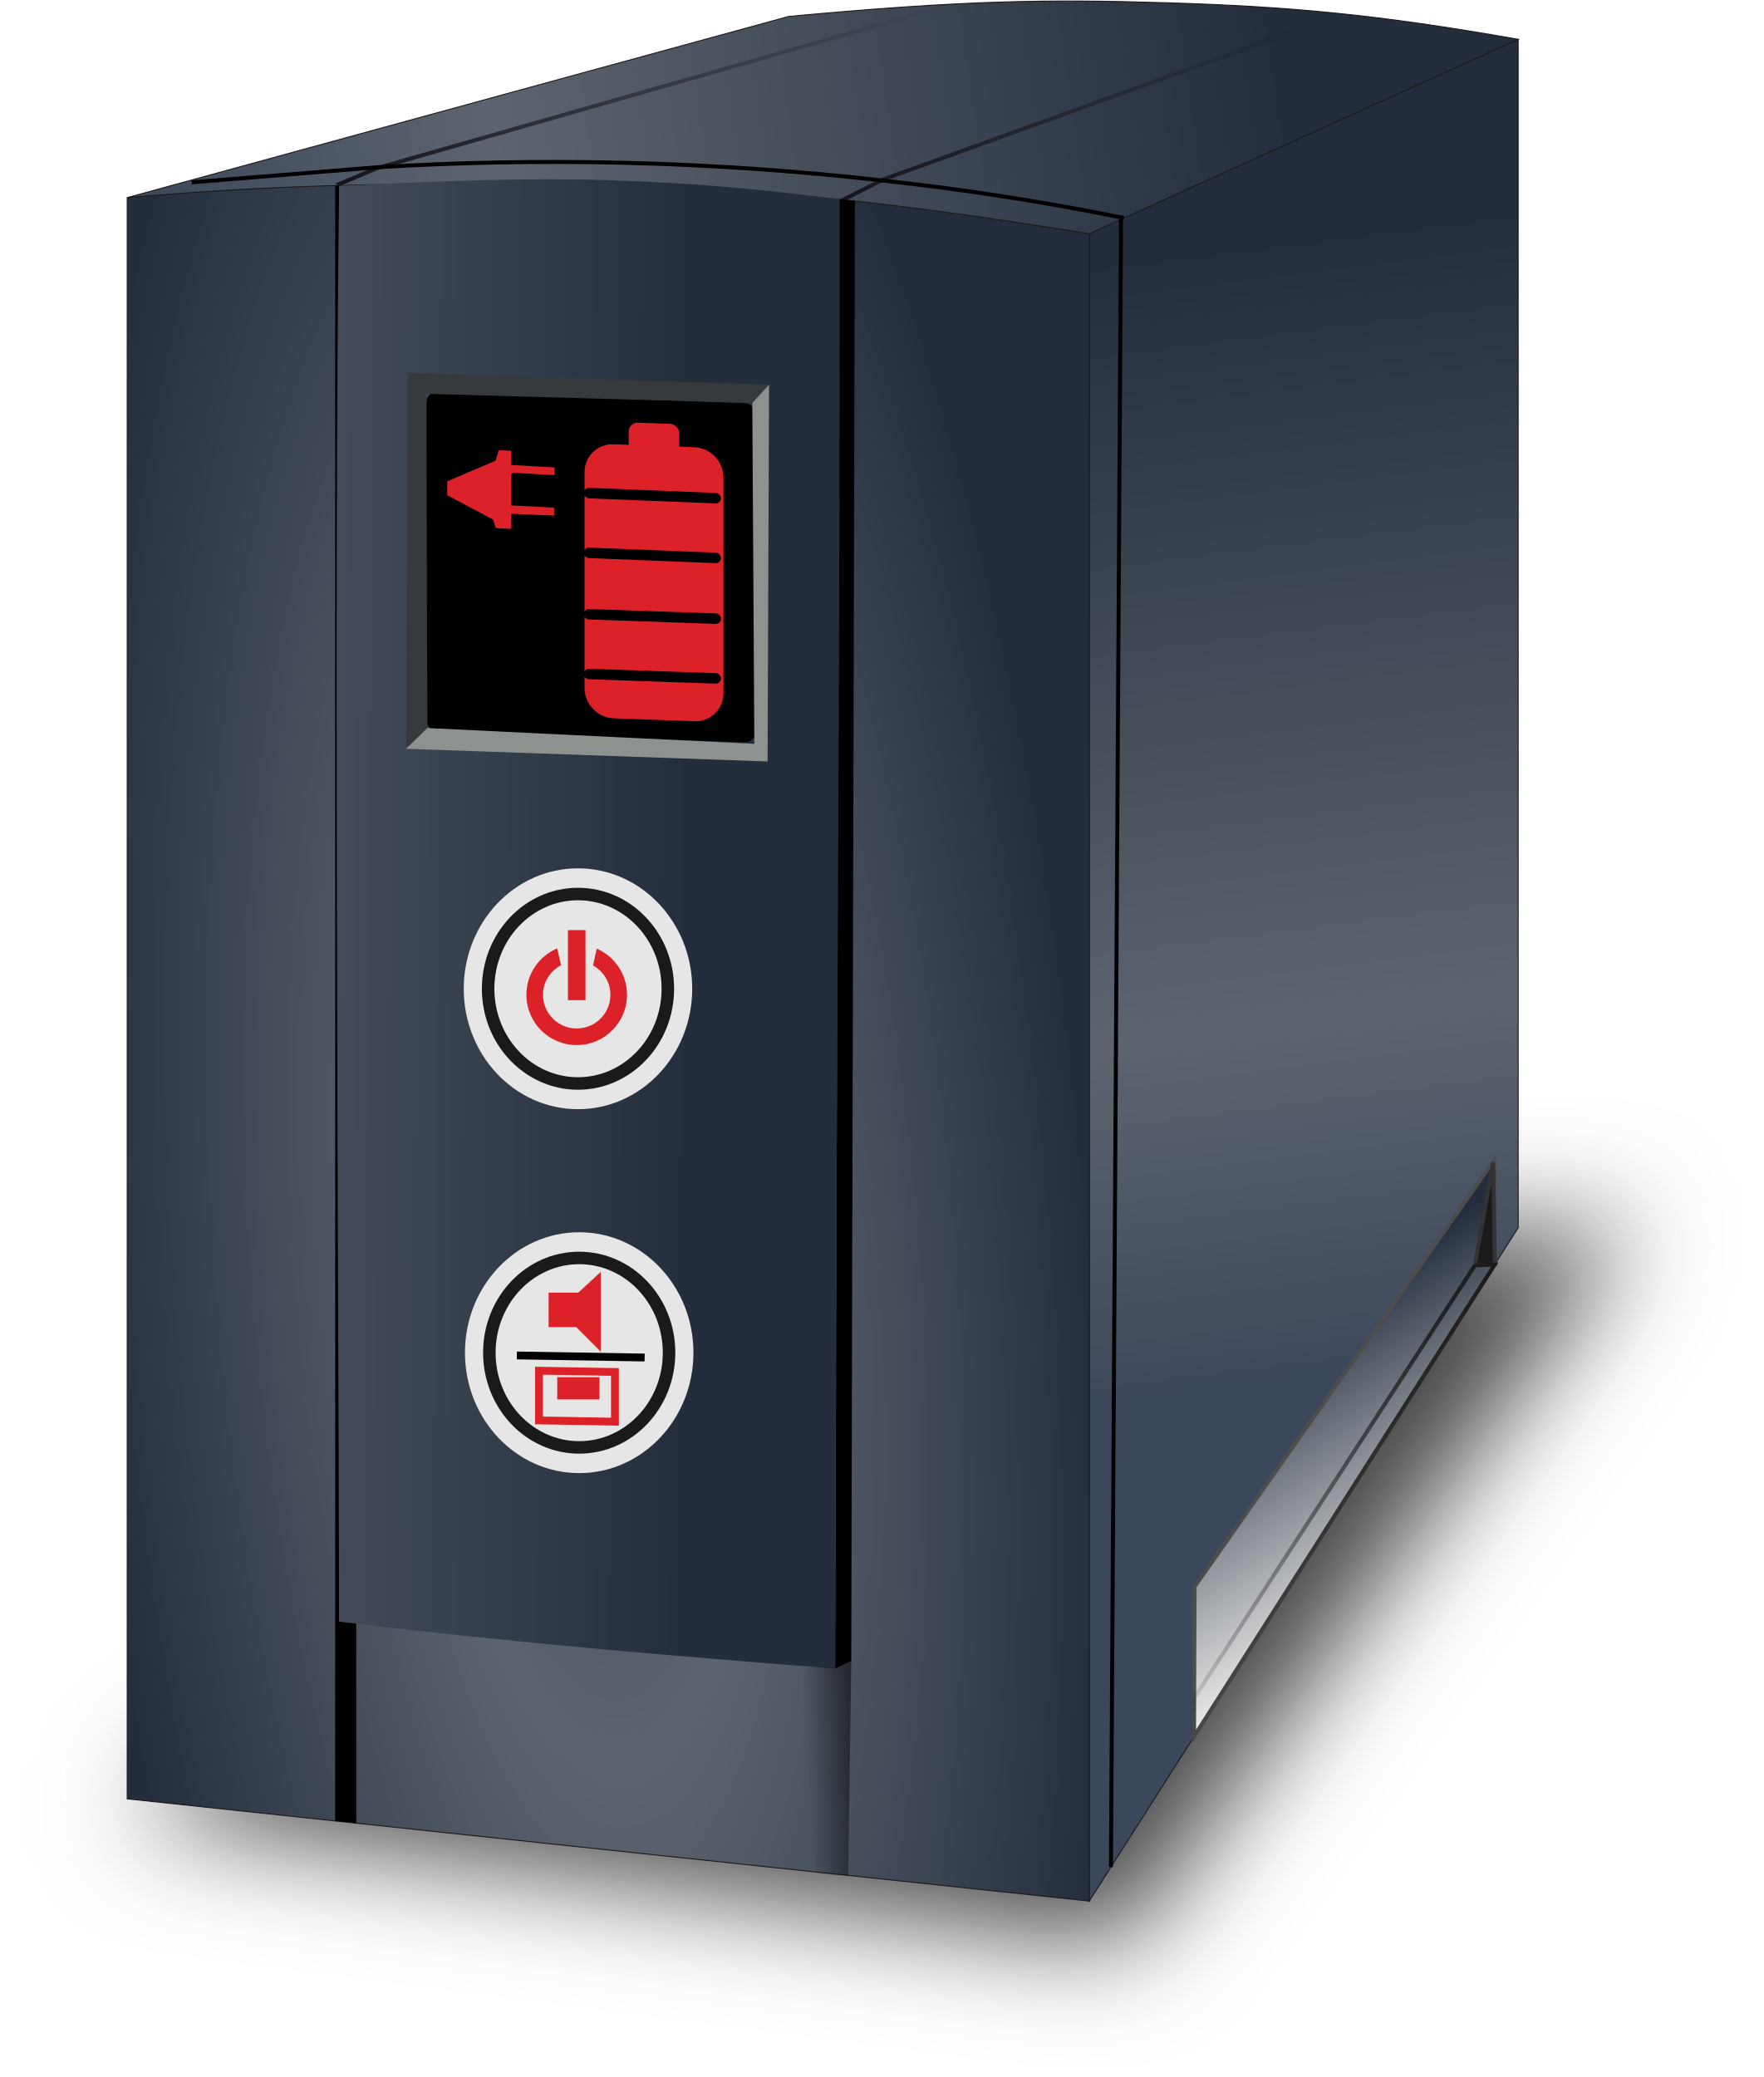
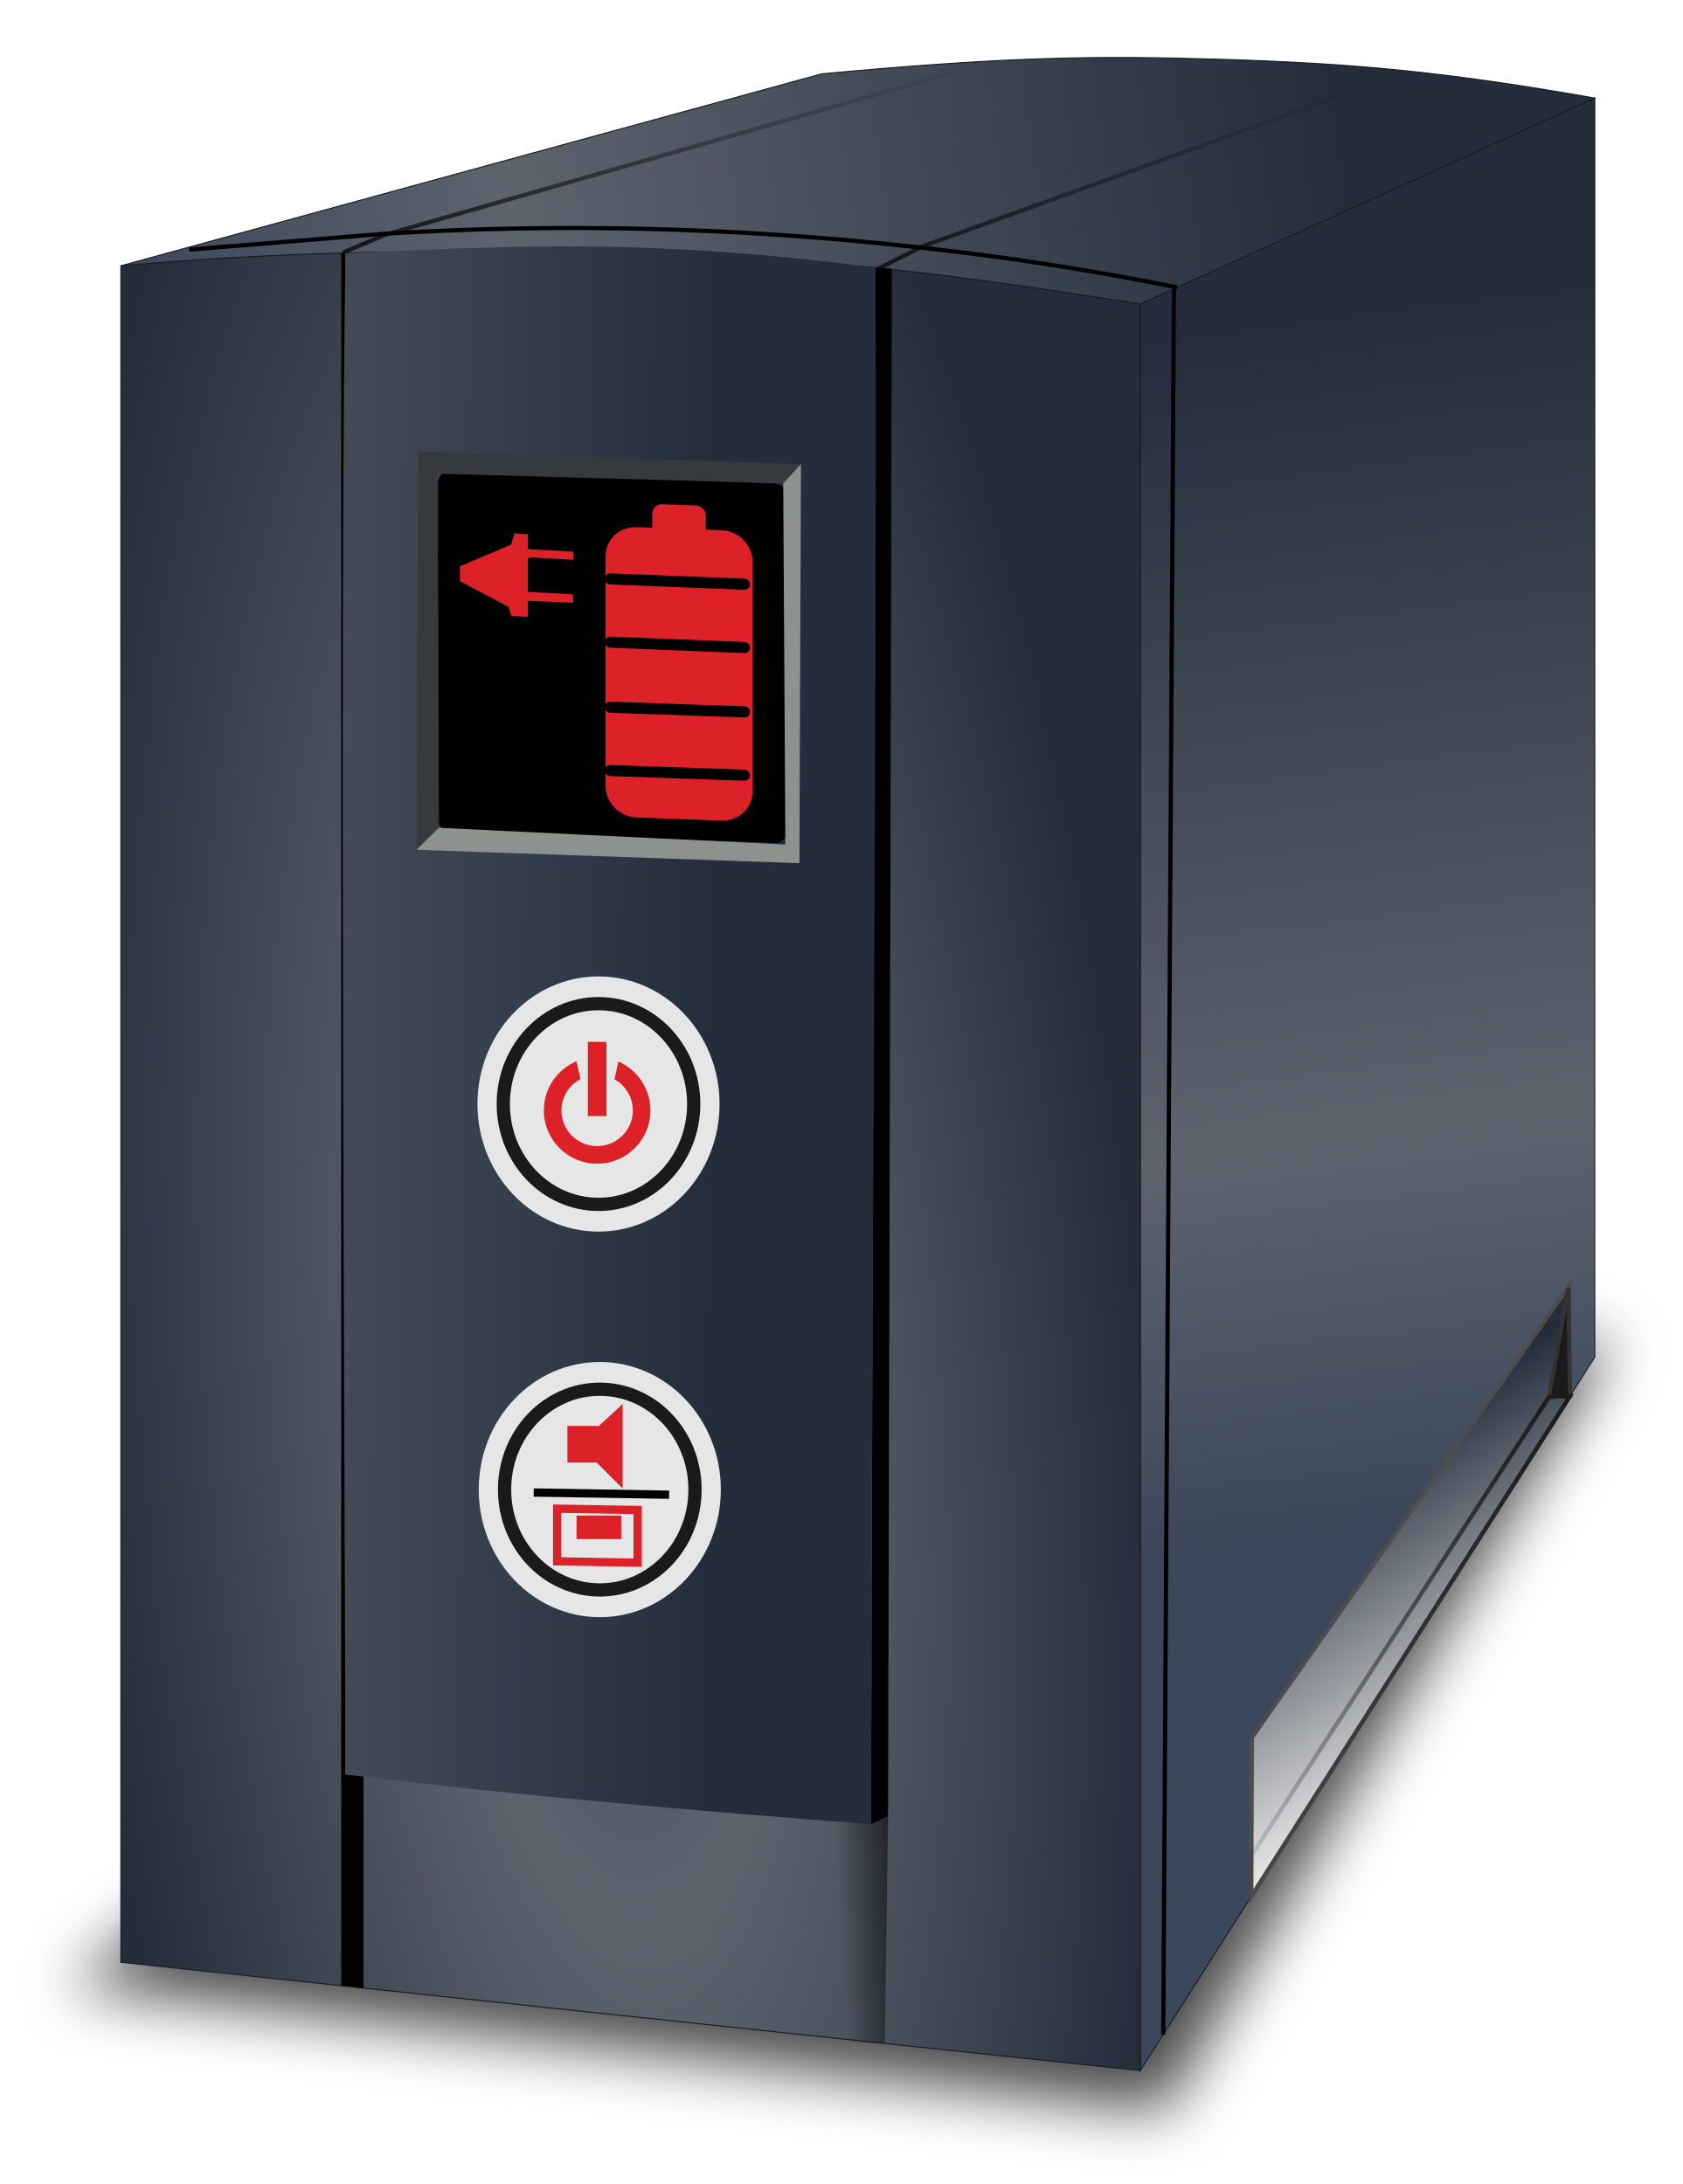
- <svg xmlns="http://www.w3.org/2000/svg" xmlns:xlink="http://www.w3.org/1999/xlink" width="108.666" height="128" id="svg159223" version="1.1">
+ <svg xmlns="http://www.w3.org/2000/svg" xmlns:xlink="http://www.w3.org/1999/xlink" width="127.931" height="166.094" id="svg159223" version="1.1">
  <defs id="defs159225">
-     <filter color-interpolation-filters="sRGB" id="filter5966" x="-0.09" width="1.18" y="-0.188" height="1.376">
-       <feGaussianBlur stdDeviation="13.613" id="feGaussianBlur5968" />
-     </filter>
    <linearGradient xlink:href="#linearGradient5756" id="linearGradient6002" gradientUnits="userSpaceOnUse" gradientTransform="matrix(0.2880332,0,0,0.2880332,379.9986,1124.514)" x1="701.658" y1="1093.507" x2="665.51" y2="807.696" />
    <linearGradient id="linearGradient5756">
      <stop style="stop-color:#3b475a;stop-opacity:1;" offset="0" id="stop5758" />
      <stop id="stop5764" offset="0.321" style="stop-color:#5d646e;stop-opacity:1;" />
      <stop style="stop-color:#232d3c;stop-opacity:1;" offset="1" id="stop5760" />
    </linearGradient>
    <radialGradient xlink:href="#linearGradient5774" id="radialGradient6004" gradientUnits="userSpaceOnUse" gradientTransform="matrix(0.3011728,-0.02338471,0.07101177,0.9145642,299.6035,490.877)" cx="490.328" cy="1041.409" fx="490.328" fy="1041.409" r="121.34" />
    <linearGradient id="linearGradient5774">
      <stop id="stop5776" offset="0" style="stop-color:#3b475a;stop-opacity:1;" />
      <stop style="stop-color:#5d646e;stop-opacity:1;" offset="0.321" id="stop5778" />
      <stop id="stop5780" offset="1" style="stop-color:#232d3c;stop-opacity:1;" />
    </linearGradient>
    <linearGradient xlink:href="#linearGradient5774" id="linearGradient6006" gradientUnits="userSpaceOnUse" gradientTransform="matrix(0.2880332,0,0,0.2880332,379.9986,1124.514)" x1="374.767" y1="796.794" x2="663.65" y2="754.952" />
    <linearGradient id="linearGradient159139">
      <stop id="stop159141" offset="0" style="stop-color:#3b475a;stop-opacity:1;" />
      <stop style="stop-color:#5d646e;stop-opacity:1;" offset="0.321" id="stop159143" />
      <stop id="stop159145" offset="1" style="stop-color:#232d3c;stop-opacity:1;" />
    </linearGradient>
    <linearGradient xlink:href="#linearGradient5784" id="linearGradient6008" gradientUnits="userSpaceOnUse" gradientTransform="matrix(0.2880332,0,0,0.2880332,379.9986,1124.514)" x1="427.084" y1="771.341" x2="579.428" y2="771.341" />
    <linearGradient id="linearGradient5784">
      <stop style="stop-color:#15161c;stop-opacity:1;" offset="0" id="stop5786" />
      <stop style="stop-color:#15161c;stop-opacity:0;" offset="1" id="stop5788" />
    </linearGradient>
    <linearGradient xlink:href="#linearGradient5784" id="linearGradient6010" gradientUnits="userSpaceOnUse" gradientTransform="matrix(0.2880332,0,0,0.2880332,379.9986,1124.514)" x1="554.005" y1="774.264" x2="675.353" y2="763.657" />
    <linearGradient xlink:href="#linearGradient5774" id="linearGradient6012" gradientUnits="userSpaceOnUse" gradientTransform="matrix(0.2880332,0,0,0.2880332,379.9986,1124.514)" x1="278.571" y1="978.427" x2="516.113" y2="979.842" />
    <linearGradient id="linearGradient159162">
      <stop id="stop159164" offset="0" style="stop-color:#3b475a;stop-opacity:1;" />
      <stop style="stop-color:#5d646e;stop-opacity:1;" offset="0.321" id="stop159166" />
      <stop id="stop159168" offset="1" style="stop-color:#232d3c;stop-opacity:1;" />
    </linearGradient>
    <linearGradient xlink:href="#linearGradient4028" id="linearGradient6014" gradientUnits="userSpaceOnUse" gradientTransform="matrix(0.5746884,0,0,0.2880332,220.2647,1124.514)" x1="563.433" y1="1191.839" x2="551.657" y2="1192.193" />
    <linearGradient id="linearGradient4028">
      <stop style="stop-color:#000000;stop-opacity:1;" offset="0" id="stop4030" />
      <stop style="stop-color:#000000;stop-opacity:0;" offset="1" id="stop4032" />
    </linearGradient>
    <linearGradient xlink:href="#linearGradient4929" id="linearGradient6016" gradientUnits="userSpaceOnUse" gradientTransform="matrix(0.2880332,0,0,0.2880332,379.9986,1124.514)" x1="699.663" y1="1145.958" x2="660.477" y2="1085.147" />
    <linearGradient id="linearGradient4929">
      <stop id="stop4931" offset="0" style="stop-color:#e6e6e6;stop-opacity:1;" />
      <stop id="stop4933" offset="1" style="stop-color:#232d3c;stop-opacity:1;" />
    </linearGradient>
    <linearGradient xlink:href="#linearGradient5954" id="linearGradient6018" gradientUnits="userSpaceOnUse" gradientTransform="matrix(0.2880332,0,0,0.2880332,379.9986,1124.514)" x1="730.607" y1="1069.147" x2="641.905" y2="1198.647" />
    <linearGradient id="linearGradient5954">
      <stop style="stop-color:#1a1a1a;stop-opacity:1;" offset="0" id="stop5956" />
      <stop style="stop-color:#1a1a1a;stop-opacity:0;" offset="1" id="stop5958" />
    </linearGradient>
+     <filter id="filter3833" color-interpolation-filters="sRGB">
+       <feGaussianBlur stdDeviation="7.102" id="feGaussianBlur3835" />
+     </filter>
+     <linearGradient xlink:href="#linearGradient5756" id="linearGradient3869" gradientUnits="userSpaceOnUse" gradientTransform="matrix(0.2880332,0,0,0.2880332,379.9986,1124.514)" x1="701.658" y1="1093.507" x2="665.51" y2="807.696" />
+     <radialGradient xlink:href="#linearGradient5774" id="radialGradient3871" gradientUnits="userSpaceOnUse" gradientTransform="matrix(0.3011728,-0.02338471,0.07101177,0.9145642,299.6035,490.877)" cx="490.328" cy="1041.409" fx="490.328" fy="1041.409" r="121.34" />
+     <linearGradient xlink:href="#linearGradient5774" id="linearGradient3873" gradientUnits="userSpaceOnUse" gradientTransform="matrix(0.2880332,0,0,0.2880332,379.9986,1124.514)" x1="374.767" y1="796.794" x2="663.65" y2="754.952" />
+     <linearGradient xlink:href="#linearGradient5784" id="linearGradient3875" gradientUnits="userSpaceOnUse" gradientTransform="matrix(0.2880332,0,0,0.2880332,379.9986,1124.514)" x1="427.084" y1="771.341" x2="579.428" y2="771.341" />
+     <linearGradient xlink:href="#linearGradient5784" id="linearGradient3877" gradientUnits="userSpaceOnUse" gradientTransform="matrix(0.2880332,0,0,0.2880332,379.9986,1124.514)" x1="554.005" y1="774.264" x2="675.353" y2="763.657" />
+     <linearGradient xlink:href="#linearGradient5774" id="linearGradient3879" gradientUnits="userSpaceOnUse" gradientTransform="matrix(0.2880332,0,0,0.2880332,379.9986,1124.514)" x1="278.571" y1="978.427" x2="516.113" y2="979.842" />
+     <linearGradient xlink:href="#linearGradient4028" id="linearGradient3881" gradientUnits="userSpaceOnUse" gradientTransform="matrix(0.5746884,0,0,0.2880332,220.2647,1124.514)" x1="563.433" y1="1191.839" x2="551.657" y2="1192.193" />
+     <linearGradient xlink:href="#linearGradient4929" id="linearGradient3883" gradientUnits="userSpaceOnUse" gradientTransform="matrix(0.2880332,0,0,0.2880332,379.9986,1124.514)" x1="699.663" y1="1145.958" x2="660.477" y2="1085.147" />
+     <linearGradient xlink:href="#linearGradient5954" id="linearGradient3885" gradientUnits="userSpaceOnUse" gradientTransform="matrix(0.2880332,0,0,0.2880332,379.9986,1124.514)" x1="730.607" y1="1069.147" x2="641.905" y2="1198.647" />
+     <linearGradient xlink:href="#linearGradient5756" id="linearGradient3919" gradientUnits="userSpaceOnUse" gradientTransform="matrix(0.2880332,0,0,0.2880332,379.9986,1124.514)" x1="701.658" y1="1093.507" x2="665.51" y2="807.696" />
+     <radialGradient xlink:href="#linearGradient5774" id="radialGradient3921" gradientUnits="userSpaceOnUse" gradientTransform="matrix(0.3011728,-0.02338471,0.07101177,0.9145642,299.6035,490.877)" cx="490.328" cy="1041.409" fx="490.328" fy="1041.409" r="121.34" />
+     <linearGradient xlink:href="#linearGradient5774" id="linearGradient3923" gradientUnits="userSpaceOnUse" gradientTransform="matrix(0.2880332,0,0,0.2880332,379.9986,1124.514)" x1="374.767" y1="796.794" x2="663.65" y2="754.952" />
+     <linearGradient xlink:href="#linearGradient5784" id="linearGradient3925" gradientUnits="userSpaceOnUse" gradientTransform="matrix(0.2880332,0,0,0.2880332,379.9986,1124.514)" x1="427.084" y1="771.341" x2="579.428" y2="771.341" />
+     <linearGradient xlink:href="#linearGradient5784" id="linearGradient3927" gradientUnits="userSpaceOnUse" gradientTransform="matrix(0.2880332,0,0,0.2880332,379.9986,1124.514)" x1="554.005" y1="774.264" x2="675.353" y2="763.657" />
+     <linearGradient xlink:href="#linearGradient5774" id="linearGradient3929" gradientUnits="userSpaceOnUse" gradientTransform="matrix(0.2880332,0,0,0.2880332,379.9986,1124.514)" x1="278.571" y1="978.427" x2="516.113" y2="979.842" />
+     <linearGradient xlink:href="#linearGradient4028" id="linearGradient3931" gradientUnits="userSpaceOnUse" gradientTransform="matrix(0.5746884,0,0,0.2880332,220.2647,1124.514)" x1="563.433" y1="1191.839" x2="551.657" y2="1192.193" />
+     <linearGradient xlink:href="#linearGradient4929" id="linearGradient3933" gradientUnits="userSpaceOnUse" gradientTransform="matrix(0.2880332,0,0,0.2880332,379.9986,1124.514)" x1="699.663" y1="1145.958" x2="660.477" y2="1085.147" />
+     <linearGradient xlink:href="#linearGradient5954" id="linearGradient3935" gradientUnits="userSpaceOnUse" gradientTransform="matrix(0.2880332,0,0,0.2880332,379.9986,1124.514)" x1="730.607" y1="1069.147" x2="641.905" y2="1198.647" />
  </defs>
-   <g id="layer1" transform="translate(-334.2387,-514.0765)">
+   <g id="layer1" transform="translate(-327.0958,-481.5604)">
    <g style="display:inline" id="g5970" transform="matrix(0.8489497,0,0,0.8489497,-72.16257,-623.2361)">
-       <path transform="matrix(0.2974024,0,0,0.2974024,376.7877,1114.942)" d="m 557.2,1067.918 182.434,-12.728 -123.037,173.948 -240.416,-31.113 z" style="opacity:0.798;fill:#1a1a1a;fill-opacity:1;fill-rule:nonzero;stroke:#1a1a1a;stroke-width:1.6;stroke-miterlimit:4;stroke-opacity:1;filter:url(#filter5966)" id="rect5962" />
-       <path d="m 557.774,1356.636 31.132,-14.113 0,86.271 -31.132,48.881 z" style="fill:url(#linearGradient6002);fill-opacity:1;fill-rule:nonzero;stroke:#1a1a1a;stroke-width:0.07;stroke-miterlimit:4;stroke-opacity:1" id="rect3986" />
-       <path d="m 487.944,1354.017 c 12.42,-1.237 24.222,-1.673 35.861,-1.237 11.638,0.436 16.585,1.091 33.969,3.855 l 0,121.038 -69.83,-7.419 z" style="fill:url(#radialGradient6004);fill-opacity:1;fill-rule:nonzero;stroke:#1a1a1a;stroke-width:0.07;stroke-miterlimit:4;stroke-opacity:1" id="rect3990" />
-       <path d="m 535.962,1340.862 c 12.647,-1.17 18.739,-1.265 27.563,-0.988 8.824,0.277 15.175,0.845 25.381,2.649 l -31.132,14.113 c -19.613,-3.137 -23.204,-2.91 -34.842,-3.346 -11.638,-0.436 -22.695,-0.364 -34.988,0.727 z" style="fill:url(#linearGradient6006);fill-opacity:1;fill-rule:nonzero;stroke:#1a1a1a;stroke-width:0.07;stroke-miterlimit:4;stroke-opacity:1" id="rect3994" />
-       <path id="path3998" d="m 546.749,1340.266 -40.691,11.615 -2.901,1.226" style="fill:none;stroke:url(#linearGradient6008);stroke-width:0.288px;stroke-linecap:butt;stroke-linejoin:miter;stroke-opacity:1" />
-       <path style="fill:none;stroke:url(#linearGradient6010);stroke-width:0.288px;stroke-linecap:butt;stroke-linejoin:miter;stroke-opacity:1" d="m 575.804,1340.785 -32.95,11.898 -3.14,1.589" id="path4002" />
-       <path id="path4006" d="m 503.183,1353.145 0,118.73" style="fill:none;stroke:#000000;stroke-width:0.288px;stroke-linecap:butt;stroke-linejoin:miter;stroke-opacity:1" />
-       <path d="m 539.643,1354.145 c 0.373,0.023 0.746,0.051 1.118,0.082 l -0.264,106.027 -1.164,0.546 z" style="fill:#000000;fill-opacity:1;fill-rule:nonzero;stroke:none" id="rect4010" />
-       <path d="m 503.225,1457.373 1.341,0.09 0,14.558 -1.259,-0.134 z" style="fill:#000000;fill-opacity:1;fill-rule:nonzero;stroke:none" id="rect4014" />
-       <path id="path4022" style="fill:url(#linearGradient6012);fill-opacity:1;fill-rule:nonzero;stroke:none" d="m 503.326,1353.166 c 7.099,-0.338 13.589,-0.643 20.479,-0.385 6.256,0.235 10.47,0.691 15.83,1.346 0.114,30.005 -0.302,75.692 -0.302,106.672 -12.002,-0.934 -24.005,-1.944 -36.007,-3.414 -0.043,-24.039 -0.385,-75.874 2.4e-4,-104.219 z" />
-       <path d="m 536.57,1460.752 1.448,-0.08 1.381,0.093 1.101,-0.513 -0.222,15.575 -3.759,-0.2 z" style="fill:url(#linearGradient6014);fill-opacity:1;fill-rule:nonzero;stroke:none" id="rect4024" />
-       <path id="path4036" d="m 492.623,1352.906 13.447,-1.092 c 5.915,-0.359 11.846,-0.469 17.77,-0.331 6.346,0.148 12.685,0.581 18.992,1.298 2.793,0.305 5.579,0.67 8.356,1.095 3.047,0.467 6.084,1.006 9.106,1.617" style="fill:none;stroke:#000000;stroke-width:0.288px;stroke-linecap:butt;stroke-linejoin:miter;stroke-opacity:1" />
-       <path id="path4040" d="m 560.078,1355.592 -0.731,119.613" style="fill:none;stroke:#000000;stroke-width:0.288px;stroke-linecap:butt;stroke-linejoin:miter;stroke-opacity:1" />
-       <path id="path4044" d="m 587.202,1431.469 -0.036,-7.584 -21.747,30.964 -0.045,10.89 21.827,-34.27" style="fill:url(#linearGradient6016);fill-opacity:1;stroke:#4d4d4d;stroke-width:0.288px;stroke-linecap:butt;stroke-linejoin:miter;stroke-opacity:1" />
-       <path id="path4048" d="m 587.094,1424.029 -1.332,7.471 1.449,-0.045 -0.117,-7.426" style="fill:#1a1a1a;stroke:#333333;stroke-width:0.288px;stroke-linecap:butt;stroke-linejoin:miter;stroke-opacity:1" />
-       <path id="path4052" d="m 585.762,1431.527 -20.373,31.401 -0.011,2.805 21.832,-34.279 -1.449,0.072" style="fill:none;stroke:url(#linearGradient6018);stroke-width:0.288px;stroke-linecap:butt;stroke-linejoin:miter;stroke-opacity:1" />
-       <rect transform="matrix(0.9993392,0.0363476,0,1,0,0)" ry="0.774" y="1349.557" x="510.002" height="24.623" width="23.887" id="rect4056" style="fill:#000000;fill-opacity:1;fill-rule:nonzero;stroke:none" />
-       <path id="path4826" d="m 509.737,1392.497 -1.528,1.528 0.102,-27.292 26.223,0.866 -1.222,1.324 -23.677,-0.662 0.102,24.237" style="fill:#363a3c;fill-opacity:1;stroke:none" />
-       <path style="fill:#8d928f;fill-opacity:1;stroke:none" d="m 533.317,1368.92 1.215,-1.322 -0.107,27.349 -26.241,-0.92 1.546,-1.507 23.733,1.147 -0.147,-24.748" id="path4830" />
-       <path transform="matrix(0.7210043,0,0,0.7210043,184.4026,739.2205)" d="m 478,968.987 c 0,6.696 -5.149,12.125 -11.5,12.125 -6.351,0 -11.5,-5.429 -11.5,-12.125 0,-6.696 5.149,-12.125 11.5,-12.125 6.351,0 11.5,5.429 11.5,12.125 z" id="path4838" style="fill:#e6e6e6;fill-opacity:1;fill-rule:nonzero;stroke:none" />
-       <path style="fill:#e6e6e6;fill-opacity:1;fill-rule:nonzero;stroke:#1a1a1a;stroke-width:1.6;stroke-miterlimit:4;stroke-dasharray:none" id="path4840" d="m 478,968.987 c 0,6.696 -5.149,12.125 -11.5,12.125 -6.351,0 -11.5,-5.429 -11.5,-12.125 0,-6.696 5.149,-12.125 11.5,-12.125 6.351,0 11.5,5.429 11.5,12.125 z" transform="matrix(0.5671405,0,0,0.5671405,256.18,888.3125)" />
-       <path style="fill:#e6e6e6;fill-opacity:1;fill-rule:nonzero;stroke:none" id="path4842" d="m 478,968.987 c 0,6.696 -5.149,12.125 -11.5,12.125 -6.351,0 -11.5,-5.429 -11.5,-12.125 0,-6.696 5.149,-12.125 11.5,-12.125 6.351,0 11.5,5.429 11.5,12.125 z" transform="matrix(0.7210043,0,0,0.7210043,184.3141,712.8026)" />
-       <path transform="matrix(0.5671405,0,0,0.5671405,256.0916,861.8946)" d="m 478,968.987 c 0,6.696 -5.149,12.125 -11.5,12.125 -6.351,0 -11.5,-5.429 -11.5,-12.125 0,-6.696 5.149,-12.125 11.5,-12.125 6.351,0 11.5,5.429 11.5,12.125 z" id="path4844" style="fill:#e6e6e6;fill-opacity:1;fill-rule:nonzero;stroke:#1a1a1a;stroke-width:1.6;stroke-miterlimit:4;stroke-dasharray:none" />
-       <path id="rect4864" d="m 525.024,1370.208 c -0.459,-0.016 -0.825,0.343 -0.825,0.802 l 0,0.802 -0.943,-0.035 c -1.253,-0.045 -2.263,0.927 -2.263,2.181 l 0,15.655 c 0,1.254 1.01,2.3 2.263,2.346 l 5.847,0.212 c 1.253,0.046 2.263,-0.927 2.263,-2.181 l 0,-15.655 c 0,-1.254 -1.01,-2.3 -2.263,-2.346 l -0.943,-0.035 0,-0.802 c 0,-0.459 -0.367,-0.845 -0.825,-0.861 l -2.311,-0.083 z m -3.548,5.022 9.171,0.365 c 0.139,0.01 0.248,0.117 0.248,0.248 0,0.131 -0.108,0.229 -0.248,0.224 l -9.171,-0.365 c -0.139,-0.01 -0.248,-0.105 -0.248,-0.236 0,-0.131 0.108,-0.241 0.248,-0.236 z m 0,4.338 9.171,0.365 c 0.139,0.01 0.248,0.117 0.248,0.247 0,0.131 -0.108,0.23 -0.248,0.224 l -9.171,-0.365 c -0.139,-0.01 -0.248,-0.105 -0.248,-0.236 0,-0.131 0.108,-0.241 0.248,-0.236 z m 0,4.456 9.171,0.318 c 0.139,0 0.248,0.117 0.248,0.248 0,0.131 -0.108,0.229 -0.248,0.224 l -9.171,-0.318 c -0.139,0 -0.248,-0.105 -0.248,-0.236 0,-0.131 0.108,-0.241 0.248,-0.236 z m 0,4.338 9.171,0.318 c 0.139,0 0.248,0.117 0.248,0.247 0,0.131 -0.108,0.229 -0.248,0.224 l -9.171,-0.318 c -0.139,0 -0.248,-0.105 -0.248,-0.236 0,-0.131 0.108,-0.241 0.248,-0.236 z" style="fill:#dc2128;fill-opacity:1;fill-rule:nonzero;stroke:#000000;stroke-width:0.288" />
-       <path id="path4891" d="m 515.91,1374.076 0,2.199 3.092,0.164 0.02,0.751 -3.112,-0.131 0,1.099 -1.278,-0.068 -0.203,-0.64 -3.343,-1.78 0,-1.119 3.512,-1.496 0.261,-0.795 1.051,0.056 0,1.028 3.131,0.173 -0.003,0.736 -3.128,-0.177" style="fill:#dc2128;fill-opacity:1;stroke:#000000;stroke-width:0.173px;stroke-linecap:butt;stroke-linejoin:miter;stroke-opacity:1" />
-       <path id="path5884" d="m 519.932,1407.187 0,5.087 1.276,0 0,-5.087 -1.276,0 z m -0.78,1.329 c -1.31,0.554 -2.233,1.855 -2.233,3.367 0,2.017 1.635,3.651 3.651,3.651 2.016,0 3.651,-1.634 3.651,-3.651 0,-1.498 -0.907,-2.787 -2.198,-3.35 l -0.266,1.223 c 0.749,0.418 1.258,1.208 1.258,2.127 0,1.351 -1.095,2.446 -2.446,2.446 -1.351,0 -2.446,-1.095 -2.446,-2.446 0,-0.939 0.536,-1.734 1.312,-2.144 l -0.284,-1.223 z" style="fill:#dc2128;fill-opacity:1;fill-rule:nonzero;stroke:none" />
-       <path id="path5901-8" d="m 520.688,1433.504 -2.156,0 0,2.506 2.005,0 1.78,1.78 0,-5.79 -1.629,1.504" style="fill:#dc2128;fill-opacity:1;stroke:none" />
-       <path id="path5905-1" d="m 516.226,1438.066 9.274,0.15" style="fill:none;stroke:#000000;stroke-width:0.567px;stroke-linecap:butt;stroke-linejoin:miter;stroke-opacity:1" />
-       <rect transform="matrix(0.9998641,0.01648394,0,1,0,0)" y="1430.636" x="517.901" height="3.609" width="5.515" id="rect5909-2" style="fill:none;stroke:#dc2128;stroke-width:0.567;stroke-opacity:1" />
-       <rect style="fill:#dc2128;fill-opacity:1;stroke:none" id="rect5911-1" width="3.065" height="1.613" x="519.158" y="1439.644" />
+       <g id="g3837" transform="matrix(1.270148,0,0,1.270148,-138.992,-389.6066)">
+         <g id="g3087" transform="matrix(0.9984695,0,0,0.9984695,0.7341689,2.221111)">
+           <g transform="matrix(1.030944,0,0,1.030944,-14.81034,-46.00098)" id="g3887">
+             <path id="rect5962" style="opacity:0.798;fill:#1a1a1a;fill-opacity:1;fill-rule:nonzero;stroke:#1a1a1a;stroke-width:1.6;stroke-miterlimit:4;stroke-opacity:1;filter:url(#filter3833)" d="M 557.2,1067.918 734.527,1052.232 632.538,1227.946 383.054,1199.601 z" transform="matrix(0.2974024,0,0,0.2974024,371.1668,1114.942)" />
+             <path id="rect3986" style="fill:url(#linearGradient3919);fill-opacity:1;fill-rule:nonzero;stroke:#1a1a1a;stroke-width:0.07;stroke-miterlimit:4;stroke-opacity:1" d="m 557.774,1356.636 31.132,-14.113 0,86.271 -31.132,48.881 z" />
+             <path id="rect3990" style="fill:url(#radialGradient3921);fill-opacity:1;fill-rule:nonzero;stroke:#1a1a1a;stroke-width:0.07;stroke-miterlimit:4;stroke-opacity:1" d="m 487.944,1354.017 c 12.42,-1.237 24.222,-1.673 35.861,-1.237 11.638,0.436 16.585,1.091 33.969,3.855 l 0,121.038 -69.83,-7.419 z" />
+             <path id="rect3994" style="fill:url(#linearGradient3923);fill-opacity:1;fill-rule:nonzero;stroke:#1a1a1a;stroke-width:0.07;stroke-miterlimit:4;stroke-opacity:1" d="m 535.962,1340.862 c 12.647,-1.17 18.739,-1.265 27.563,-0.988 8.824,0.277 15.175,0.845 25.381,2.649 l -31.132,14.113 c -19.613,-3.137 -23.204,-2.91 -34.842,-3.346 -11.638,-0.436 -22.695,-0.364 -34.988,0.727 z" />
+             <path style="fill:none;stroke:url(#linearGradient3925);stroke-width:0.288px;stroke-linecap:butt;stroke-linejoin:miter;stroke-opacity:1" d="m 546.749,1340.266 -40.691,11.615 -2.901,1.226" id="path3998" />
+             <path id="path4002" d="m 575.804,1340.785 -32.95,11.898 -3.14,1.589" style="fill:none;stroke:url(#linearGradient3927);stroke-width:0.288px;stroke-linecap:butt;stroke-linejoin:miter;stroke-opacity:1" />
+             <path style="fill:none;stroke:#000000;stroke-width:0.288px;stroke-linecap:butt;stroke-linejoin:miter;stroke-opacity:1" d="m 503.183,1353.145 0,118.73" id="path4006" />
+             <path id="rect4010" style="fill:#000000;fill-opacity:1;fill-rule:nonzero;stroke:none" d="m 539.643,1354.145 c 0.373,0.023 0.746,0.051 1.118,0.082 l -0.264,106.027 -1.164,0.546 z" />
+             <path id="rect4014" style="fill:#000000;fill-opacity:1;fill-rule:nonzero;stroke:none" d="m 503.225,1457.373 1.341,0.09 0,14.558 -1.259,-0.134 z" />
+             <path d="m 503.326,1353.166 c 7.099,-0.338 13.589,-0.643 20.479,-0.385 6.256,0.235 10.47,0.691 15.83,1.346 0.114,30.005 -0.302,75.692 -0.302,106.672 -12.002,-0.934 -24.005,-1.944 -36.007,-3.414 -0.043,-24.039 -0.385,-75.874 2.4e-4,-104.219 z" style="fill:url(#linearGradient3929);fill-opacity:1;fill-rule:nonzero;stroke:none" id="path4022" />
+             <path id="rect4024" style="fill:url(#linearGradient3931);fill-opacity:1;fill-rule:nonzero;stroke:none" d="m 536.57,1460.752 1.448,-0.08 1.381,0.093 1.101,-0.513 -0.222,15.575 -3.759,-0.2 z" />
+             <path style="fill:none;stroke:#000000;stroke-width:0.288px;stroke-linecap:butt;stroke-linejoin:miter;stroke-opacity:1" d="m 492.623,1352.906 13.447,-1.092 c 5.915,-0.359 11.846,-0.469 17.77,-0.331 6.346,0.148 12.685,0.581 18.992,1.298 2.793,0.305 5.579,0.67 8.356,1.095 3.047,0.467 6.084,1.006 9.106,1.617" id="path4036" />
+             <path style="fill:none;stroke:#000000;stroke-width:0.288px;stroke-linecap:butt;stroke-linejoin:miter;stroke-opacity:1" d="m 560.078,1355.592 -0.731,119.613" id="path4040" />
+             <path style="fill:url(#linearGradient3933);fill-opacity:1;stroke:#4d4d4d;stroke-width:0.288px;stroke-linecap:butt;stroke-linejoin:miter;stroke-opacity:1" d="m 587.202,1431.469 -0.036,-7.584 -21.747,30.964 -0.045,10.89 21.827,-34.27" id="path4044" />
+             <path style="fill:#1a1a1a;stroke:#333333;stroke-width:0.288px;stroke-linecap:butt;stroke-linejoin:miter;stroke-opacity:1" d="m 587.094,1424.029 -1.332,7.471 1.449,-0.045 -0.117,-7.426" id="path4048" />
+             <path style="fill:none;stroke:url(#linearGradient3935);stroke-width:0.288px;stroke-linecap:butt;stroke-linejoin:miter;stroke-opacity:1" d="m 585.762,1431.527 -20.373,31.401 -0.011,2.805 21.832,-34.279 -1.449,0.072" id="path4052" />
+             <rect style="fill:#000000;fill-opacity:1;fill-rule:nonzero;stroke:none" id="rect4056" width="23.887" height="24.623" x="510.002" y="1349.557" ry="0.774" transform="matrix(0.9993392,0.0363476,0,1,0,0)" />
+             <path style="fill:#363a3c;fill-opacity:1;stroke:none" d="m 509.737,1392.497 -1.528,1.528 0.102,-27.292 26.223,0.866 -1.222,1.324 -23.677,-0.662 0.102,24.237" id="path4826" />
+             <path id="path4830" d="m 533.317,1368.92 1.215,-1.322 -0.107,27.349 -26.241,-0.92 1.546,-1.507 23.733,1.147 -0.147,-24.748" style="fill:#8d928f;fill-opacity:1;stroke:none" />
+             <path style="fill:#e6e6e6;fill-opacity:1;fill-rule:nonzero;stroke:none" id="path4838" d="m 478,968.987 c 0,6.696 -5.149,12.125 -11.5,12.125 -6.351,0 -11.5,-5.429 -11.5,-12.125 0,-6.696 5.149,-12.125 11.5,-12.125 6.351,0 11.5,5.429 11.5,12.125 z" transform="matrix(0.7210043,0,0,0.7210043,184.4026,739.2205)" />
+             <path transform="matrix(0.5671405,0,0,0.5671405,256.18,888.3125)" d="m 478,968.987 c 0,6.696 -5.149,12.125 -11.5,12.125 -6.351,0 -11.5,-5.429 -11.5,-12.125 0,-6.696 5.149,-12.125 11.5,-12.125 6.351,0 11.5,5.429 11.5,12.125 z" id="path4840" style="fill:#e6e6e6;fill-opacity:1;fill-rule:nonzero;stroke:#1a1a1a;stroke-width:1.6;stroke-miterlimit:4;stroke-dasharray:none" />
+             <path transform="matrix(0.7210043,0,0,0.7210043,184.3141,712.8026)" d="m 478,968.987 c 0,6.696 -5.149,12.125 -11.5,12.125 -6.351,0 -11.5,-5.429 -11.5,-12.125 0,-6.696 5.149,-12.125 11.5,-12.125 6.351,0 11.5,5.429 11.5,12.125 z" id="path4842" style="fill:#e6e6e6;fill-opacity:1;fill-rule:nonzero;stroke:none" />
+             <path style="fill:#e6e6e6;fill-opacity:1;fill-rule:nonzero;stroke:#1a1a1a;stroke-width:1.6;stroke-miterlimit:4;stroke-dasharray:none" id="path4844" d="m 478,968.987 c 0,6.696 -5.149,12.125 -11.5,12.125 -6.351,0 -11.5,-5.429 -11.5,-12.125 0,-6.696 5.149,-12.125 11.5,-12.125 6.351,0 11.5,5.429 11.5,12.125 z" transform="matrix(0.5671405,0,0,0.5671405,256.0916,861.8946)" />
+             <path style="fill:#dc2128;fill-opacity:1;fill-rule:nonzero;stroke:#000000;stroke-width:0.288" d="m 525.024,1370.208 c -0.459,-0.016 -0.825,0.343 -0.825,0.802 l 0,0.802 -0.943,-0.035 c -1.253,-0.045 -2.263,0.927 -2.263,2.181 l 0,15.655 c 0,1.254 1.01,2.3 2.263,2.346 l 5.847,0.212 c 1.253,0.046 2.263,-0.927 2.263,-2.181 l 0,-15.655 c 0,-1.254 -1.01,-2.3 -2.263,-2.346 l -0.943,-0.035 0,-0.802 c 0,-0.459 -0.367,-0.845 -0.825,-0.861 l -2.311,-0.083 z m -3.548,5.022 9.171,0.365 c 0.139,0.01 0.248,0.117 0.248,0.248 0,0.131 -0.108,0.229 -0.248,0.224 l -9.171,-0.365 c -0.139,-0.01 -0.248,-0.105 -0.248,-0.236 0,-0.131 0.108,-0.241 0.248,-0.236 z m 0,4.338 9.171,0.365 c 0.139,0.01 0.248,0.117 0.248,0.247 0,0.131 -0.108,0.23 -0.248,0.224 l -9.171,-0.365 c -0.139,-0.01 -0.248,-0.105 -0.248,-0.236 0,-0.131 0.108,-0.241 0.248,-0.236 z m 0,4.456 9.171,0.318 c 0.139,0 0.248,0.117 0.248,0.248 0,0.131 -0.108,0.229 -0.248,0.224 l -9.171,-0.318 c -0.139,0 -0.248,-0.105 -0.248,-0.236 0,-0.131 0.108,-0.241 0.248,-0.236 z m 0,4.338 9.171,0.318 c 0.139,0 0.248,0.117 0.248,0.247 0,0.131 -0.108,0.229 -0.248,0.224 l -9.171,-0.318 c -0.139,0 -0.248,-0.105 -0.248,-0.236 0,-0.131 0.108,-0.241 0.248,-0.236 z" id="rect4864" />
+             <path style="fill:#dc2128;fill-opacity:1;stroke:#000000;stroke-width:0.173px;stroke-linecap:butt;stroke-linejoin:miter;stroke-opacity:1" d="m 515.91,1374.076 0,2.199 3.092,0.164 0.02,0.751 -3.112,-0.131 0,1.099 -1.278,-0.068 -0.203,-0.64 -3.343,-1.78 0,-1.119 3.512,-1.496 0.261,-0.795 1.051,0.056 0,1.028 3.131,0.173 -0.003,0.736 -3.128,-0.177" id="path4891" />
+             <path style="fill:#dc2128;fill-opacity:1;fill-rule:nonzero;stroke:none" d="m 519.932,1407.187 0,5.087 1.276,0 0,-5.087 -1.276,0 z m -0.78,1.329 c -1.31,0.554 -2.233,1.855 -2.233,3.367 0,2.017 1.635,3.651 3.651,3.651 2.016,0 3.651,-1.634 3.651,-3.651 0,-1.498 -0.907,-2.787 -2.198,-3.35 l -0.266,1.223 c 0.749,0.418 1.258,1.208 1.258,2.127 0,1.351 -1.095,2.446 -2.446,2.446 -1.351,0 -2.446,-1.095 -2.446,-2.446 0,-0.939 0.536,-1.734 1.312,-2.144 l -0.284,-1.223 z" id="path5884" />
+             <path style="fill:#dc2128;fill-opacity:1;stroke:none" d="m 520.688,1433.504 -2.156,0 0,2.506 2.005,0 1.78,1.78 0,-5.79 -1.629,1.504" id="path5901-8" />
+             <path style="fill:none;stroke:#000000;stroke-width:0.567px;stroke-linecap:butt;stroke-linejoin:miter;stroke-opacity:1" d="m 516.226,1438.066 9.274,0.15" id="path5905-1" />
+             <rect style="fill:none;stroke:#dc2128;stroke-width:0.567;stroke-opacity:1" id="rect5909-2" width="5.515" height="3.609" x="517.901" y="1430.636" transform="matrix(0.9998641,0.01648394,0,1,0,0)" />
+             <rect y="1439.644" x="519.158" height="1.613" width="3.065" id="rect5911-1" style="fill:#dc2128;fill-opacity:1;stroke:none" />
+           </g>
+           <rect transform="matrix(0.9273925,0,0,0.9273925,486.3232,1361.476)" y="-32.714" x="-7.143" height="3.571" width="127.857" id="rect3085" style="opacity:0;fill:#a7aab1;fill-opacity:1;fill-rule:nonzero;stroke:none" />
+         </g>
+       </g>
    </g>
  </g>
</svg>
